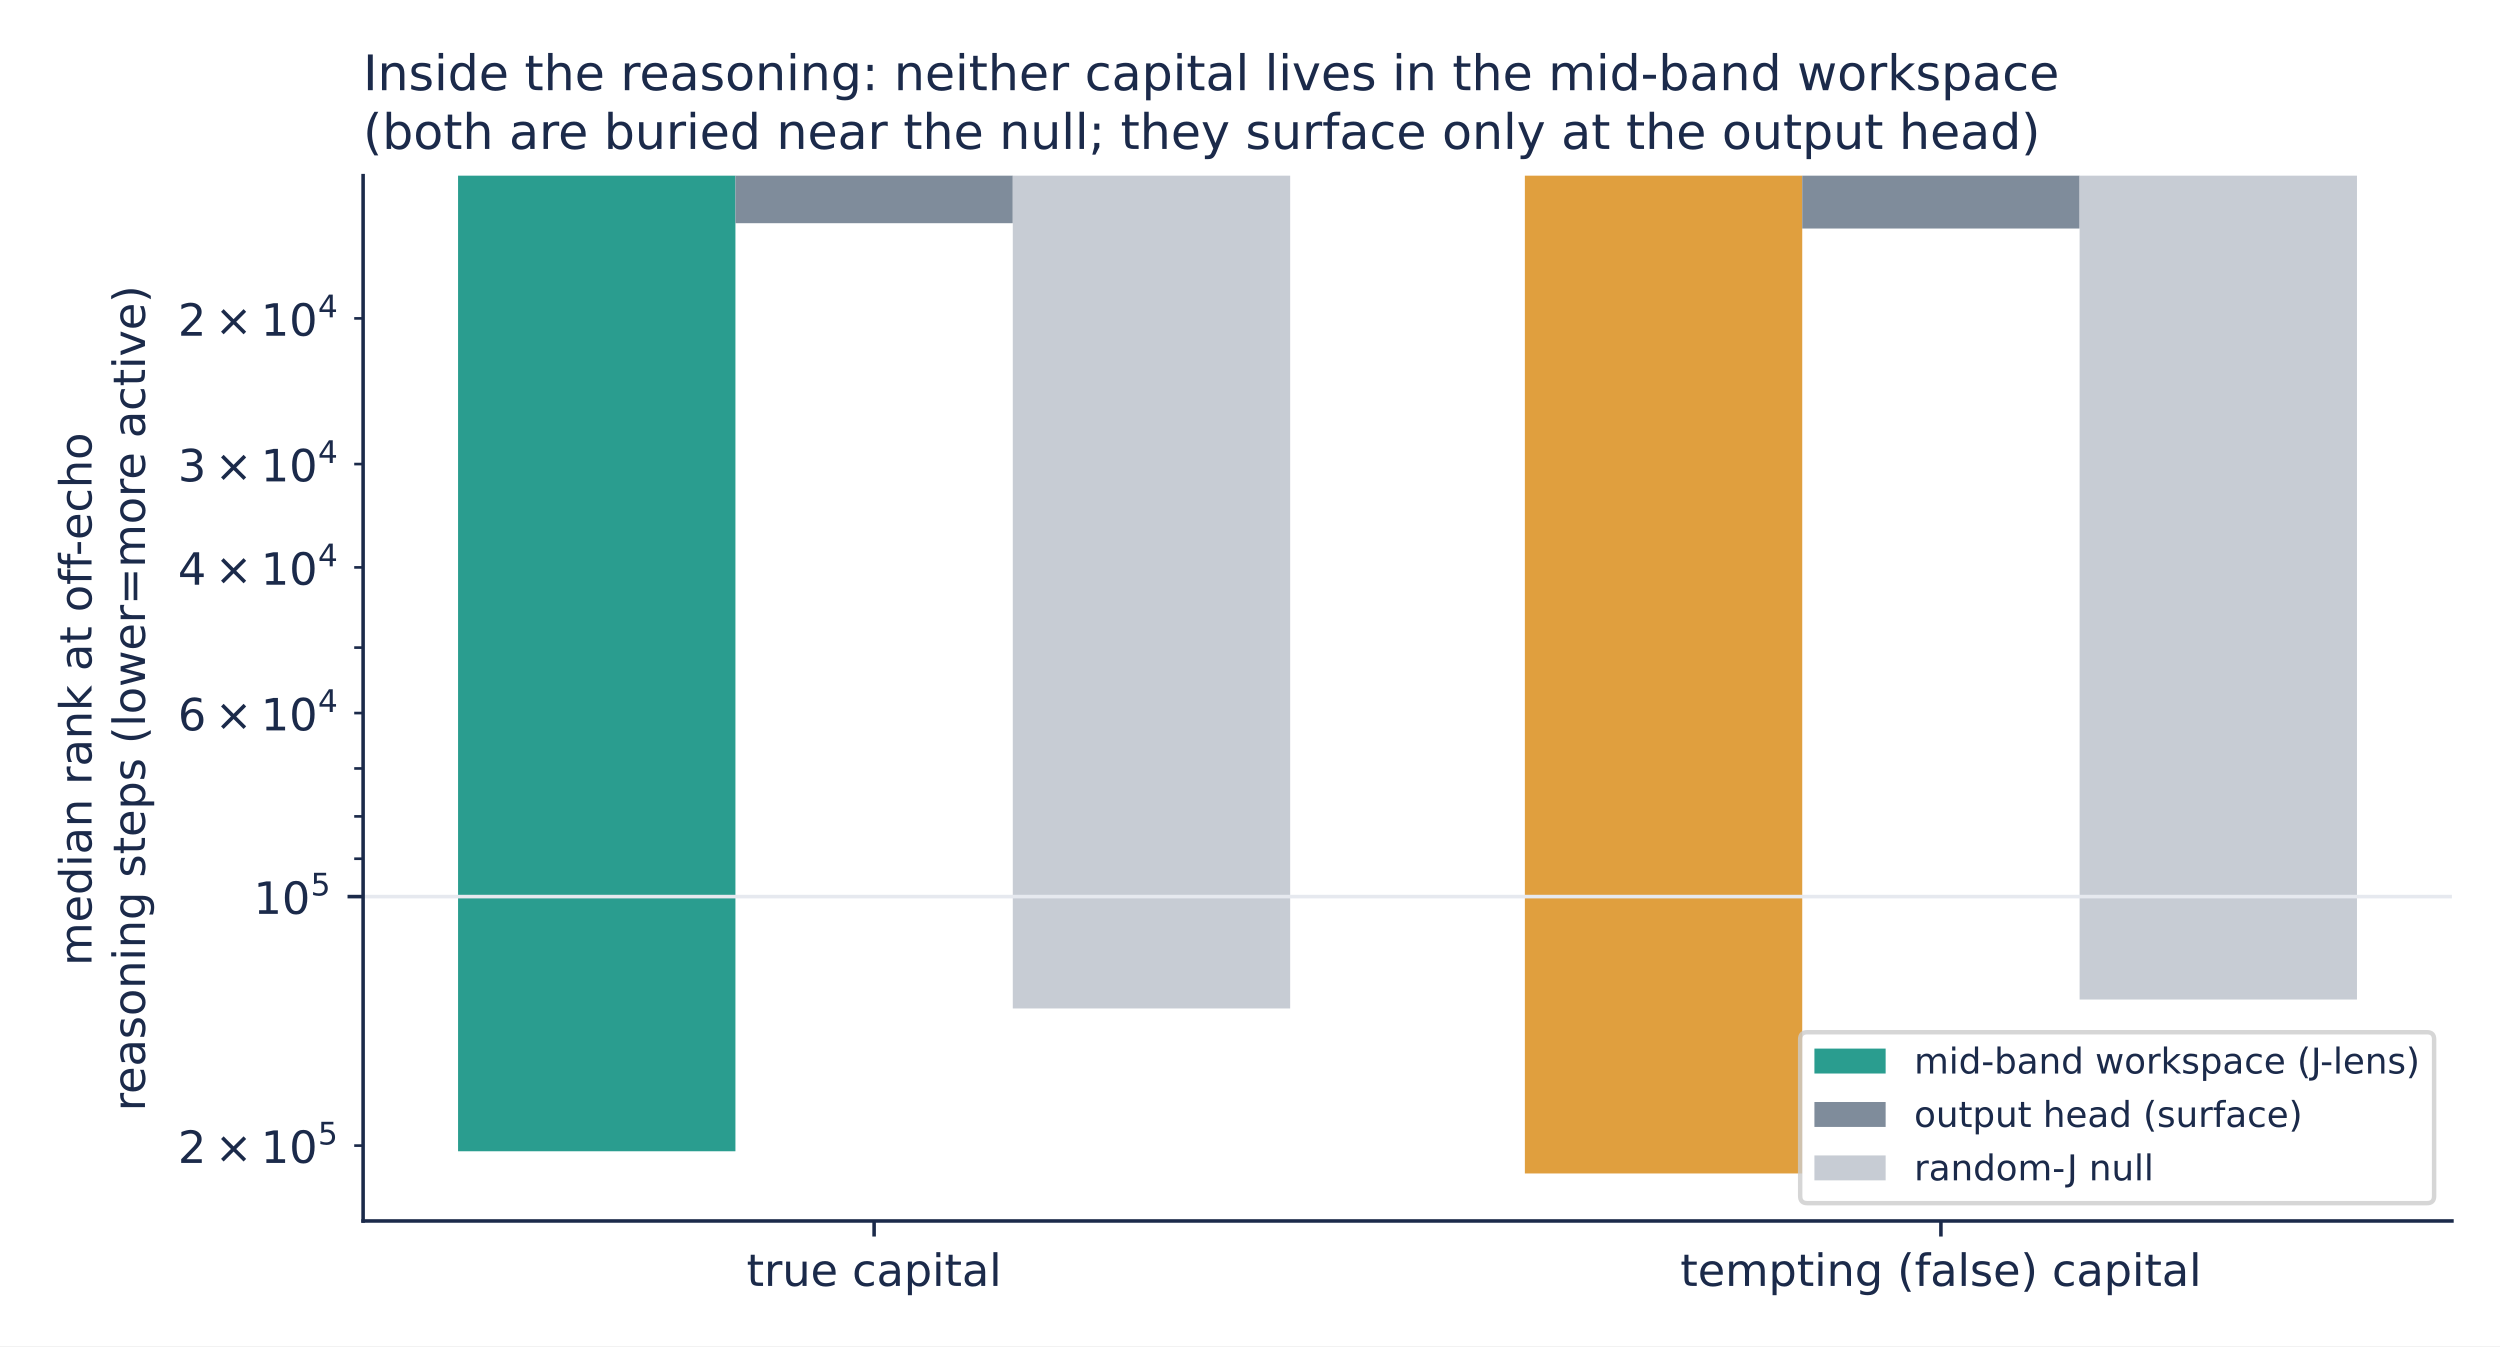
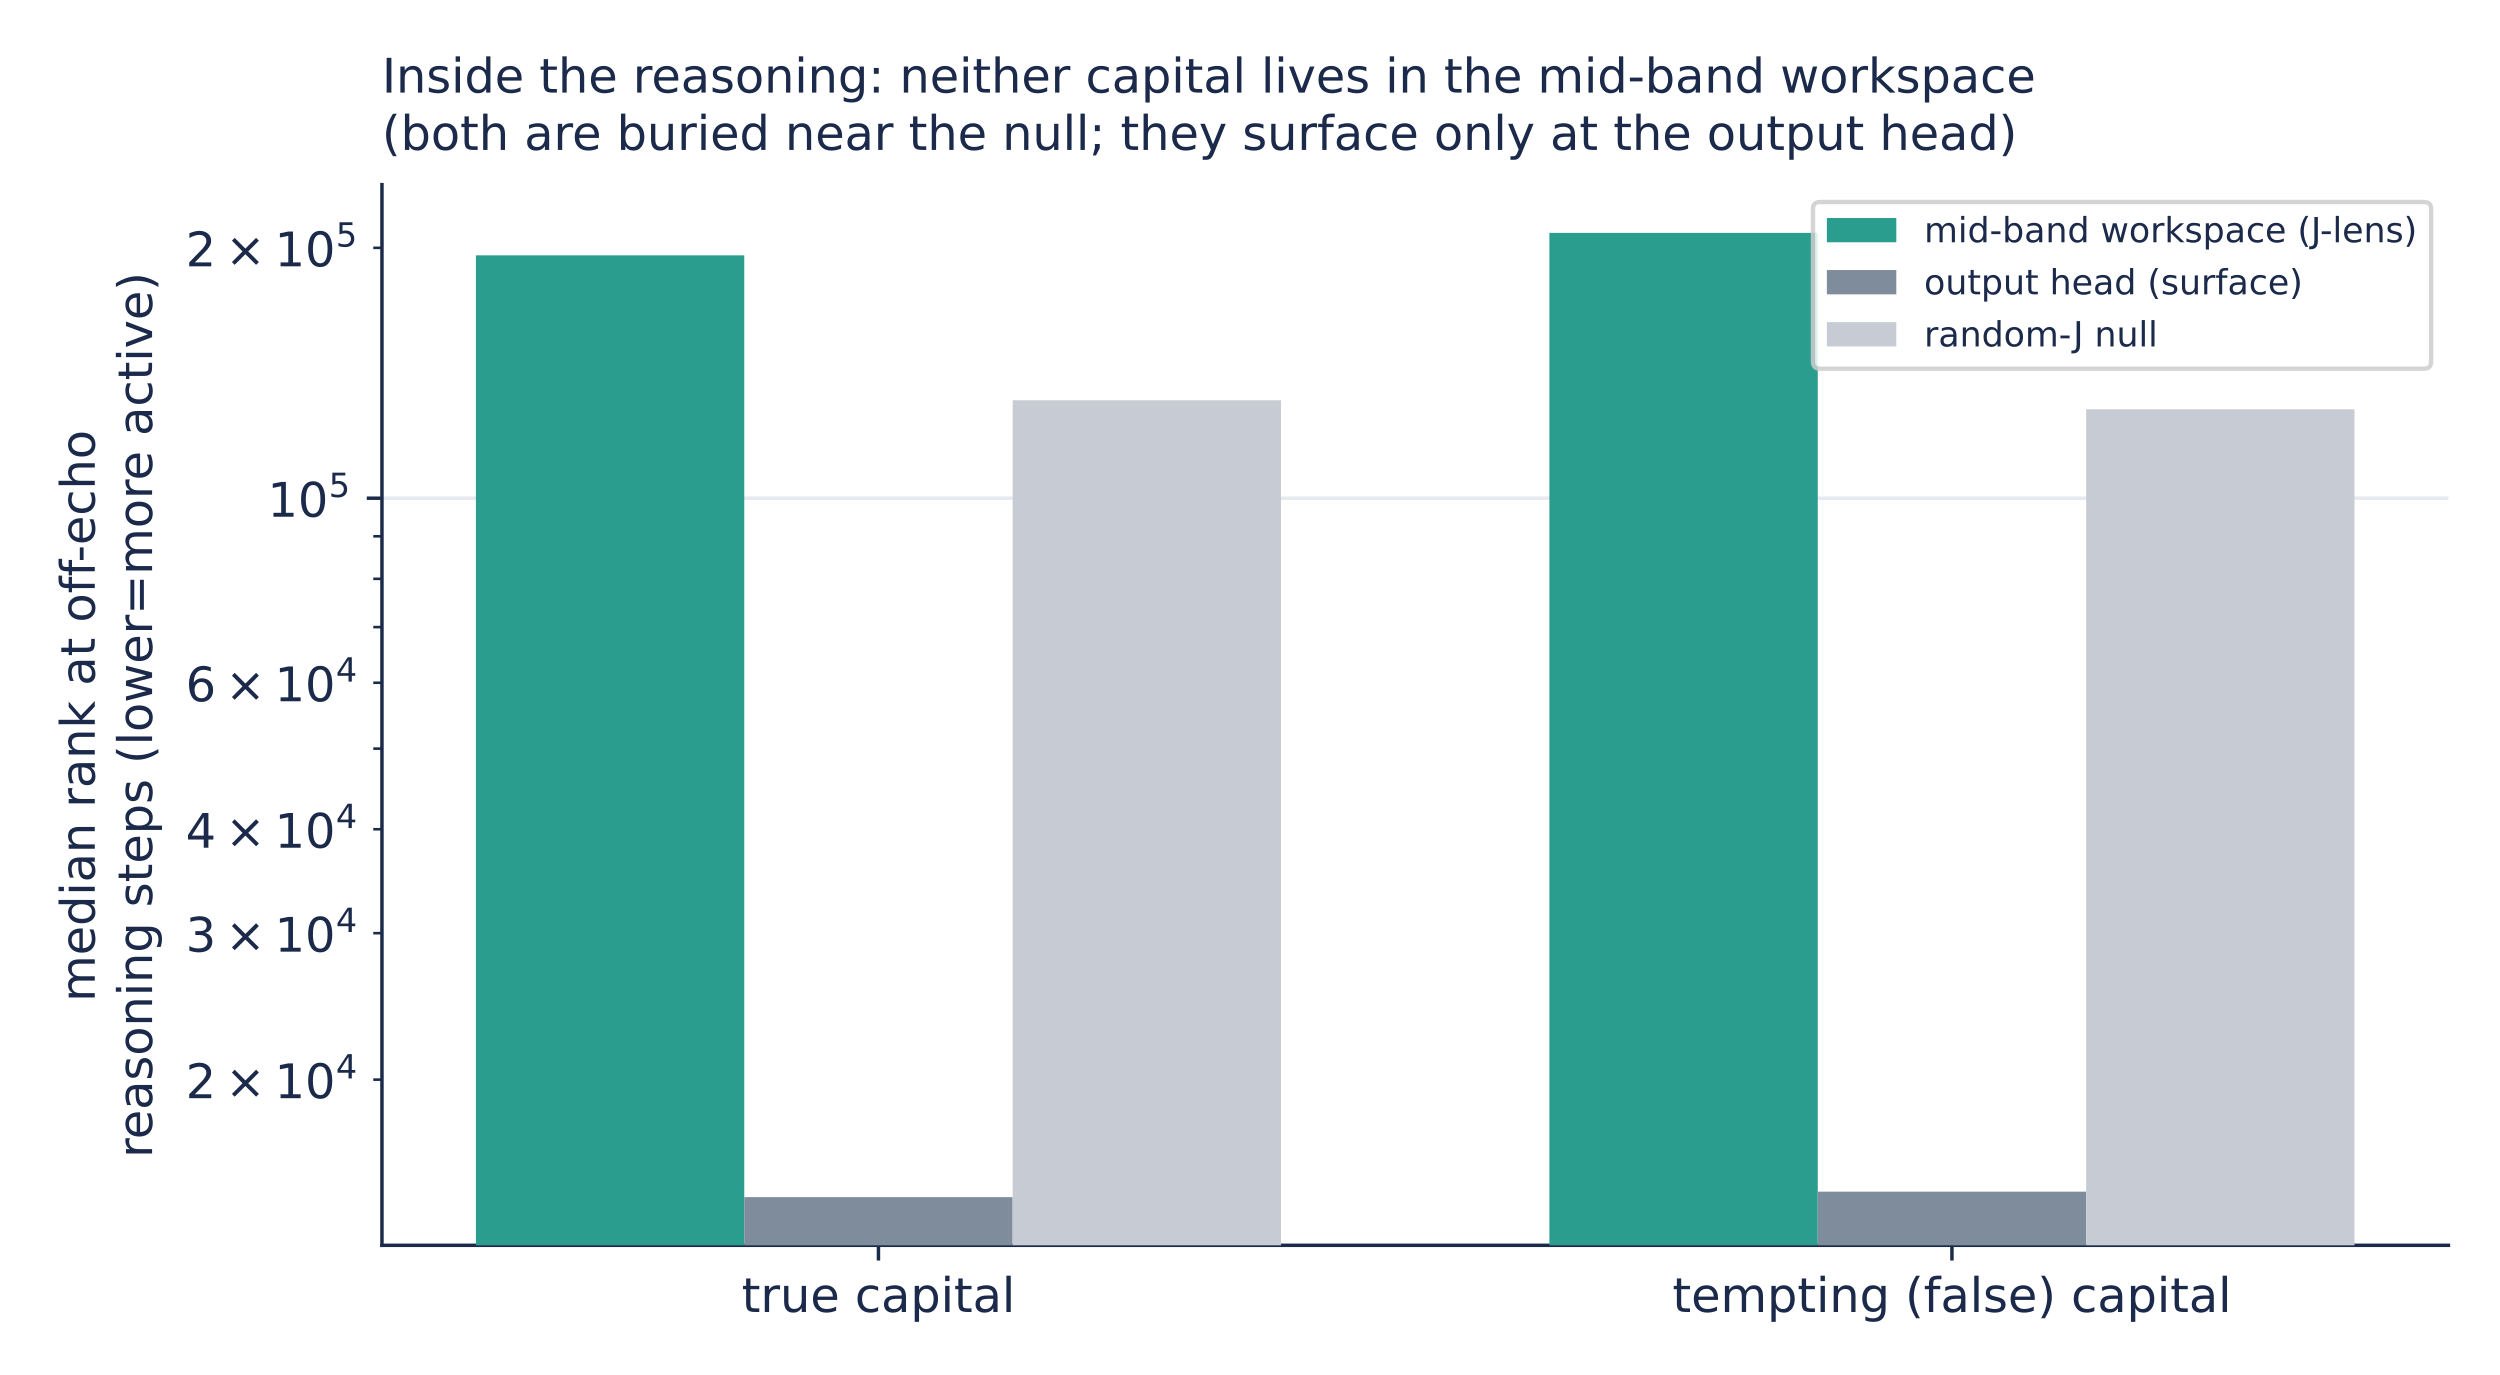
- <svg xmlns="http://www.w3.org/2000/svg" xmlns:xlink="http://www.w3.org/1999/xlink" width="561.6pt" height="302.4pt" viewBox="0 0 561.6 302.4" version="1.1">
+ <svg xmlns="http://www.w3.org/2000/svg" xmlns:xlink="http://www.w3.org/1999/xlink" width="576pt" height="316.8pt" viewBox="0 0 576 316.8" version="1.1">
  <defs>
    <style type="text/css">*{stroke-linejoin: round; stroke-linecap: butt}</style>
  </defs>
  <g id="figure_1">
    <g id="patch_1">
-       <path d="M 0 302.4  L 561.6 302.4  L 561.6 0  L 0 0  z " style="fill: #ffffff" />
+       <path d="M 0 316.8  L 576 316.8  L 576 0  L 0 0  z " style="fill: #ffffff" />
    </g>
    <g id="axes_1">
      <g id="patch_2">
-         <path d="M 81.569 274.278  L 550.8 274.278  L 550.8 39.461  L 81.569 39.461  z " style="fill: #ffffff" />
-       </g>
-       <g id="patch_3">
-         <path d="M 102.897 -186548.871  L 165.206 -186548.871  L 165.206 258.624  L 102.897 258.624  z " clip-path="url(#p6aa1f91bbf)" style="fill: #2a9d8f" />
-       </g>
-       <g id="patch_4">
-         <path d="M 342.546 -186548.871  L 404.854 -186548.871  L 404.854 263.604  L 342.546 263.604  z " clip-path="url(#p6aa1f91bbf)" style="fill: #e09f3e" />
-       </g>
-       <g id="patch_5">
-         <path d="M 165.206 -186548.871  L 227.514 -186548.871  L 227.514 50.134  L 165.206 50.134  z " clip-path="url(#p6aa1f91bbf)" style="fill: #7f8c9b" />
-       </g>
-       <g id="patch_6">
-         <path d="M 404.854 -186548.871  L 467.163 -186548.871  L 467.163 51.343  L 404.854 51.343  z " clip-path="url(#p6aa1f91bbf)" style="fill: #7f8c9b" />
-       </g>
-       <g id="patch_7">
-         <path d="M 227.514 -186548.871  L 289.823 -186548.871  L 289.823 226.543  L 227.514 226.543  z " clip-path="url(#p6aa1f91bbf)" style="fill: #c7ccd4" />
-       </g>
-       <g id="patch_8">
-         <path d="M 467.163 -186548.871  L 529.471 -186548.871  L 529.471 224.542  L 467.163 224.542  z " clip-path="url(#p6aa1f91bbf)" style="fill: #c7ccd4" />
+         <path d="M 88.004 286.92  L 564.12 286.92  L 564.12 42.541  L 88.004 42.541  z " style="fill: #ffffff" />
      </g>
      <g id="matplotlib.axis_1">
        <g id="xtick_1">
          <g id="line2d_1">
            <defs>
-               <path id="md7f29a7786" d="M 0 0  L 0 3.5  " style="stroke: #1b2a4a; stroke-width: 0.8" />
+               <path id="m65ff81817b" d="M 0 0  L 0 3.5  " style="stroke: #1b2a4a; stroke-width: 0.8" />
            </defs>
            <g>
-               <use xlink:href="#md7f29a7786" x="196.36" y="274.278" style="fill: #1b2a4a; stroke: #1b2a4a; stroke-width: 0.8" />
+               <use xlink:href="#m65ff81817b" x="202.396" y="286.92" style="fill: #1b2a4a; stroke: #1b2a4a; stroke-width: 0.8" />
            </g>
          </g>
          <g id="text_1">
-             <text style="font-size: 10px; font-family: 'DejaVu Sans'; text-anchor: middle; fill: #1b2a4a" x="196.36" y="288.876" transform="rotate(-0 196.3601 288.8761)">true capital</text>
+             <text style="font-size: 11px; font-family: 'DejaVu Sans'; text-anchor: middle; fill: #1b2a4a" x="202.396" y="302.278" transform="rotate(-0 202.3957 302.2783)">true capital</text>
          </g>
        </g>
        <g id="xtick_2">
          <g id="line2d_2">
            <g>
-               <use xlink:href="#md7f29a7786" x="436.008" y="274.278" style="fill: #1b2a4a; stroke: #1b2a4a; stroke-width: 0.8" />
+               <use xlink:href="#m65ff81817b" x="449.729" y="286.92" style="fill: #1b2a4a; stroke: #1b2a4a; stroke-width: 0.8" />
            </g>
          </g>
          <g id="text_2">
-             <text style="font-size: 10px; font-family: 'DejaVu Sans'; text-anchor: middle; fill: #1b2a4a" x="436.008" y="288.876" transform="rotate(-0 436.0085 288.8761)">tempting (false) capital</text>
+             <text style="font-size: 11px; font-family: 'DejaVu Sans'; text-anchor: middle; fill: #1b2a4a" x="449.729" y="302.278" transform="rotate(-0 449.7286 302.2783)">tempting (false) capital</text>
          </g>
        </g>
      </g>
      <g id="matplotlib.axis_2">
        <g id="ytick_1">
          <g id="line2d_3">
-             <path d="M 81.569 201.409  L 550.8 201.409  " clip-path="url(#p6aa1f91bbf)" style="fill: none; stroke: #e6e9ef; stroke-width: 0.8; stroke-linecap: square" />
+             <path d="M 88.004 114.79  L 564.12 114.79  " clip-path="url(#p54e82e3587)" style="fill: none; stroke: #e6e9ef; stroke-width: 0.8; stroke-linecap: square" />
          </g>
          <g id="line2d_4">
            <defs>
-               <path id="m127b6182ae" d="M 0 0  L -3.5 0  " style="stroke: #1b2a4a; stroke-width: 0.8" />
+               <path id="m8b7cce7edf" d="M 0 0  L -3.5 0  " style="stroke: #1b2a4a; stroke-width: 0.8" />
            </defs>
            <g>
-               <use xlink:href="#m127b6182ae" x="81.569" y="201.409" style="fill: #1b2a4a; stroke: #1b2a4a; stroke-width: 0.8" />
+               <use xlink:href="#m8b7cce7edf" x="88.004" y="114.79" style="fill: #1b2a4a; stroke: #1b2a4a; stroke-width: 0.8" />
            </g>
          </g>
          <g id="text_3">
-             <g style="fill: #1b2a4a" transform="translate(56.96859 206.0593)">
-               <text>
-                 <tspan x="0" y="-0.762" style="font-size: 10px; font-family: 'DejaVu Sans'; fill: #1b2a4a">1</tspan>
-                 <tspan x="6.362" y="-0.762" style="font-size: 10px; font-family: 'DejaVu Sans'; fill: #1b2a4a">0</tspan>
-                 <tspan x="12.82" y="-4.892" style="font-size: 7px; font-family: 'DejaVu Sans'; fill: #1b2a4a">5</tspan>
+             <g style="fill: #1b2a4a" transform="translate(61.6443 119.9048)">
+               <text>
+                 <tspan x="0" y="-0.846" style="font-size: 11px; font-family: 'DejaVu Sans'; fill: #1b2a4a">1</tspan>
+                 <tspan x="6.999" y="-0.846" style="font-size: 11px; font-family: 'DejaVu Sans'; fill: #1b2a4a">0</tspan>
+                 <tspan x="14.102" y="-5.389" style="font-size: 7.7px; font-family: 'DejaVu Sans'; fill: #1b2a4a">5</tspan>
              </text>
            </g>
          </g>
        </g>
        <g id="ytick_2">
          <g id="line2d_5">
            <defs>
-               <path id="mdf123b82dc" d="M 0 0  L -2 0  " style="stroke: #1b2a4a; stroke-width: 0.6" />
+               <path id="mca2dfddaf1" d="M 0 0  L -2 0  " style="stroke: #1b2a4a; stroke-width: 0.6" />
            </defs>
            <g>
-               <use xlink:href="#mdf123b82dc" x="81.569" y="71.526" style="fill: #1b2a4a; stroke: #1b2a4a; stroke-width: 0.6" />
+               <use xlink:href="#mca2dfddaf1" x="88.004" y="248.752" style="fill: #1b2a4a; stroke: #1b2a4a; stroke-width: 0.6" />
            </g>
          </g>
          <g id="text_4">
-             <g style="fill: #1b2a4a" transform="translate(39.96859 76.17583)">
-               <text>
-                 <tspan x="0" y="-0.762" style="font-size: 10px; font-family: 'DejaVu Sans'; fill: #1b2a4a">2</tspan>
-                 <tspan x="8.311" y="-0.762" style="font-size: 10px; font-family: 'DejaVu Sans'; fill: #1b2a4a">×</tspan>
-                 <tspan x="18.638" y="-0.762" style="font-size: 10px; font-family: 'DejaVu Sans'; fill: #1b2a4a">1</tspan>
-                 <tspan x="25" y="-0.762" style="font-size: 10px; font-family: 'DejaVu Sans'; fill: #1b2a4a">0</tspan>
-                 <tspan x="31.458" y="-4.892" style="font-size: 7px; font-family: 'DejaVu Sans'; fill: #1b2a4a">4</tspan>
+             <g style="fill: #1b2a4a" transform="translate(42.7843 253.8665)">
+               <text>
+                 <tspan x="0" y="-0.846" style="font-size: 11px; font-family: 'DejaVu Sans'; fill: #1b2a4a">2</tspan>
+                 <tspan x="9.142" y="-0.846" style="font-size: 11px; font-family: 'DejaVu Sans'; fill: #1b2a4a">×</tspan>
+                 <tspan x="20.501" y="-0.846" style="font-size: 11px; font-family: 'DejaVu Sans'; fill: #1b2a4a">1</tspan>
+                 <tspan x="27.5" y="-0.846" style="font-size: 11px; font-family: 'DejaVu Sans'; fill: #1b2a4a">0</tspan>
+                 <tspan x="34.604" y="-5.389" style="font-size: 7.7px; font-family: 'DejaVu Sans'; fill: #1b2a4a">4</tspan>
              </text>
            </g>
          </g>
        </g>
        <g id="ytick_3">
          <g id="line2d_6">
            <g>
-               <use xlink:href="#mdf123b82dc" x="81.569" y="104.247" style="fill: #1b2a4a; stroke: #1b2a4a; stroke-width: 0.6" />
+               <use xlink:href="#mca2dfddaf1" x="88.004" y="215.003" style="fill: #1b2a4a; stroke: #1b2a4a; stroke-width: 0.6" />
            </g>
          </g>
          <g id="text_5">
-             <g style="fill: #1b2a4a" transform="translate(39.96859 108.8973)">
-               <text>
-                 <tspan x="0" y="-0.762" style="font-size: 10px; font-family: 'DejaVu Sans'; fill: #1b2a4a">3</tspan>
-                 <tspan x="8.311" y="-0.762" style="font-size: 10px; font-family: 'DejaVu Sans'; fill: #1b2a4a">×</tspan>
-                 <tspan x="18.638" y="-0.762" style="font-size: 10px; font-family: 'DejaVu Sans'; fill: #1b2a4a">1</tspan>
-                 <tspan x="25" y="-0.762" style="font-size: 10px; font-family: 'DejaVu Sans'; fill: #1b2a4a">0</tspan>
-                 <tspan x="31.458" y="-4.892" style="font-size: 7px; font-family: 'DejaVu Sans'; fill: #1b2a4a">4</tspan>
+             <g style="fill: #1b2a4a" transform="translate(42.7843 220.1176)">
+               <text>
+                 <tspan x="0" y="-0.846" style="font-size: 11px; font-family: 'DejaVu Sans'; fill: #1b2a4a">3</tspan>
+                 <tspan x="9.142" y="-0.846" style="font-size: 11px; font-family: 'DejaVu Sans'; fill: #1b2a4a">×</tspan>
+                 <tspan x="20.501" y="-0.846" style="font-size: 11px; font-family: 'DejaVu Sans'; fill: #1b2a4a">1</tspan>
+                 <tspan x="27.5" y="-0.846" style="font-size: 11px; font-family: 'DejaVu Sans'; fill: #1b2a4a">0</tspan>
+                 <tspan x="34.604" y="-5.389" style="font-size: 7.7px; font-family: 'DejaVu Sans'; fill: #1b2a4a">4</tspan>
              </text>
            </g>
          </g>
        </g>
        <g id="ytick_4">
          <g id="line2d_7">
            <g>
-               <use xlink:href="#mdf123b82dc" x="81.569" y="127.464" style="fill: #1b2a4a; stroke: #1b2a4a; stroke-width: 0.6" />
+               <use xlink:href="#mca2dfddaf1" x="88.004" y="191.057" style="fill: #1b2a4a; stroke: #1b2a4a; stroke-width: 0.6" />
            </g>
          </g>
          <g id="text_6">
-             <g style="fill: #1b2a4a" transform="translate(39.96859 132.1136)">
-               <text>
-                 <tspan x="0" y="-0.762" style="font-size: 10px; font-family: 'DejaVu Sans'; fill: #1b2a4a">4</tspan>
-                 <tspan x="8.311" y="-0.762" style="font-size: 10px; font-family: 'DejaVu Sans'; fill: #1b2a4a">×</tspan>
-                 <tspan x="18.638" y="-0.762" style="font-size: 10px; font-family: 'DejaVu Sans'; fill: #1b2a4a">1</tspan>
-                 <tspan x="25" y="-0.762" style="font-size: 10px; font-family: 'DejaVu Sans'; fill: #1b2a4a">0</tspan>
-                 <tspan x="31.458" y="-4.892" style="font-size: 7px; font-family: 'DejaVu Sans'; fill: #1b2a4a">4</tspan>
+             <g style="fill: #1b2a4a" transform="translate(42.7843 196.1723)">
+               <text>
+                 <tspan x="0" y="-0.846" style="font-size: 11px; font-family: 'DejaVu Sans'; fill: #1b2a4a">4</tspan>
+                 <tspan x="9.142" y="-0.846" style="font-size: 11px; font-family: 'DejaVu Sans'; fill: #1b2a4a">×</tspan>
+                 <tspan x="20.501" y="-0.846" style="font-size: 11px; font-family: 'DejaVu Sans'; fill: #1b2a4a">1</tspan>
+                 <tspan x="27.5" y="-0.846" style="font-size: 11px; font-family: 'DejaVu Sans'; fill: #1b2a4a">0</tspan>
+                 <tspan x="34.604" y="-5.389" style="font-size: 7.7px; font-family: 'DejaVu Sans'; fill: #1b2a4a">4</tspan>
              </text>
            </g>
          </g>
        </g>
        <g id="ytick_5">
          <g id="line2d_8">
            <g>
-               <use xlink:href="#mdf123b82dc" x="81.569" y="145.472" style="fill: #1b2a4a; stroke: #1b2a4a; stroke-width: 0.6" />
+               <use xlink:href="#mca2dfddaf1" x="88.004" y="172.484" style="fill: #1b2a4a; stroke: #1b2a4a; stroke-width: 0.6" />
            </g>
          </g>
        </g>
        <g id="ytick_6">
          <g id="line2d_9">
            <g>
-               <use xlink:href="#mdf123b82dc" x="81.569" y="160.185" style="fill: #1b2a4a; stroke: #1b2a4a; stroke-width: 0.6" />
+               <use xlink:href="#mca2dfddaf1" x="88.004" y="157.308" style="fill: #1b2a4a; stroke: #1b2a4a; stroke-width: 0.6" />
            </g>
          </g>
          <g id="text_7">
-             <g style="fill: #1b2a4a" transform="translate(39.96859 164.8351)">
-               <text>
-                 <tspan x="0" y="-0.762" style="font-size: 10px; font-family: 'DejaVu Sans'; fill: #1b2a4a">6</tspan>
-                 <tspan x="8.311" y="-0.762" style="font-size: 10px; font-family: 'DejaVu Sans'; fill: #1b2a4a">×</tspan>
-                 <tspan x="18.638" y="-0.762" style="font-size: 10px; font-family: 'DejaVu Sans'; fill: #1b2a4a">1</tspan>
-                 <tspan x="25" y="-0.762" style="font-size: 10px; font-family: 'DejaVu Sans'; fill: #1b2a4a">0</tspan>
-                 <tspan x="31.458" y="-4.892" style="font-size: 7px; font-family: 'DejaVu Sans'; fill: #1b2a4a">4</tspan>
+             <g style="fill: #1b2a4a" transform="translate(42.7843 162.4234)">
+               <text>
+                 <tspan x="0" y="-0.846" style="font-size: 11px; font-family: 'DejaVu Sans'; fill: #1b2a4a">6</tspan>
+                 <tspan x="9.142" y="-0.846" style="font-size: 11px; font-family: 'DejaVu Sans'; fill: #1b2a4a">×</tspan>
+                 <tspan x="20.501" y="-0.846" style="font-size: 11px; font-family: 'DejaVu Sans'; fill: #1b2a4a">1</tspan>
+                 <tspan x="27.5" y="-0.846" style="font-size: 11px; font-family: 'DejaVu Sans'; fill: #1b2a4a">0</tspan>
+                 <tspan x="34.604" y="-5.389" style="font-size: 7.7px; font-family: 'DejaVu Sans'; fill: #1b2a4a">4</tspan>
              </text>
            </g>
          </g>
        </g>
        <g id="ytick_7">
          <g id="line2d_10">
            <g>
-               <use xlink:href="#mdf123b82dc" x="81.569" y="172.625" style="fill: #1b2a4a; stroke: #1b2a4a; stroke-width: 0.6" />
+               <use xlink:href="#mca2dfddaf1" x="88.004" y="144.478" style="fill: #1b2a4a; stroke: #1b2a4a; stroke-width: 0.6" />
            </g>
          </g>
        </g>
        <g id="ytick_8">
          <g id="line2d_11">
            <g>
-               <use xlink:href="#mdf123b82dc" x="81.569" y="183.401" style="fill: #1b2a4a; stroke: #1b2a4a; stroke-width: 0.6" />
+               <use xlink:href="#mca2dfddaf1" x="88.004" y="133.363" style="fill: #1b2a4a; stroke: #1b2a4a; stroke-width: 0.6" />
            </g>
          </g>
        </g>
        <g id="ytick_9">
          <g id="line2d_12">
            <g>
-               <use xlink:href="#mdf123b82dc" x="81.569" y="192.907" style="fill: #1b2a4a; stroke: #1b2a4a; stroke-width: 0.6" />
+               <use xlink:href="#mca2dfddaf1" x="88.004" y="123.559" style="fill: #1b2a4a; stroke: #1b2a4a; stroke-width: 0.6" />
            </g>
          </g>
        </g>
        <g id="ytick_10">
          <g id="line2d_13">
            <g>
-               <use xlink:href="#mdf123b82dc" x="81.569" y="257.347" style="fill: #1b2a4a; stroke: #1b2a4a; stroke-width: 0.6" />
+               <use xlink:href="#mca2dfddaf1" x="88.004" y="57.096" style="fill: #1b2a4a; stroke: #1b2a4a; stroke-width: 0.6" />
            </g>
          </g>
          <g id="text_8">
-             <g style="fill: #1b2a4a" transform="translate(39.96859 261.997)">
-               <text>
-                 <tspan x="0" y="-0.762" style="font-size: 10px; font-family: 'DejaVu Sans'; fill: #1b2a4a">2</tspan>
-                 <tspan x="8.311" y="-0.762" style="font-size: 10px; font-family: 'DejaVu Sans'; fill: #1b2a4a">×</tspan>
-                 <tspan x="18.638" y="-0.762" style="font-size: 10px; font-family: 'DejaVu Sans'; fill: #1b2a4a">1</tspan>
-                 <tspan x="25" y="-0.762" style="font-size: 10px; font-family: 'DejaVu Sans'; fill: #1b2a4a">0</tspan>
-                 <tspan x="31.458" y="-4.892" style="font-size: 7px; font-family: 'DejaVu Sans'; fill: #1b2a4a">5</tspan>
+             <g style="fill: #1b2a4a" transform="translate(42.7843 62.21061)">
+               <text>
+                 <tspan x="0" y="-0.846" style="font-size: 11px; font-family: 'DejaVu Sans'; fill: #1b2a4a">2</tspan>
+                 <tspan x="9.142" y="-0.846" style="font-size: 11px; font-family: 'DejaVu Sans'; fill: #1b2a4a">×</tspan>
+                 <tspan x="20.501" y="-0.846" style="font-size: 11px; font-family: 'DejaVu Sans'; fill: #1b2a4a">1</tspan>
+                 <tspan x="27.5" y="-0.846" style="font-size: 11px; font-family: 'DejaVu Sans'; fill: #1b2a4a">0</tspan>
+                 <tspan x="34.604" y="-5.389" style="font-size: 7.7px; font-family: 'DejaVu Sans'; fill: #1b2a4a">5</tspan>
              </text>
            </g>
          </g>
        </g>
        <g id="text_9">
-           <text style="font-size: 10px; font-family: 'DejaVu Sans'; fill: #1b2a4a" transform="translate(20.56254 216.9488) rotate(-90)">median rank at off-echo</text>
-           <text style="font-size: 10px; font-family: 'DejaVu Sans'; fill: #1b2a4a" transform="translate(32.56527 249.6184) rotate(-90)">reasoning steps (lower=more active)</text>
-         </g>
+           <text style="font-size: 11px; font-family: 'DejaVu Sans'; fill: #1b2a4a" transform="translate(21.83764 230.818) rotate(-90)">median rank at off-echo</text>
+           <text style="font-size: 11px; font-family: 'DejaVu Sans'; fill: #1b2a4a" transform="translate(35.04064 266.7545) rotate(-90)">reasoning steps (lower=more active)</text>
+         </g>
+       </g>
+       <g id="patch_3">
+         <path d="M 88.004 286.92  L 88.004 42.541  " style="fill: none; stroke: #1b2a4a; stroke-width: 0.8; stroke-linejoin: miter; stroke-linecap: square" />
+       </g>
+       <g id="patch_4">
+         <path d="M 88.004 286.92  L 564.12 286.92  " style="fill: none; stroke: #1b2a4a; stroke-width: 0.8; stroke-linejoin: miter; stroke-linecap: square" />
+       </g>
+       <g id="patch_5">
+         <path d="M 109.646 192728.982  L 171.479 192728.982  L 171.479 58.832  L 109.646 58.832  z " clip-path="url(#p54e82e3587)" style="fill: #2a9d8f" />
+       </g>
+       <g id="patch_6">
+         <path d="M 356.979 192728.982  L 418.812 192728.982  L 418.812 53.649  L 356.979 53.649  z " clip-path="url(#p54e82e3587)" style="fill: #2a9d8f" />
+       </g>
+       <g id="patch_7">
+         <path d="M 171.479 192728.982  L 233.312 192728.982  L 233.312 275.812  L 171.479 275.812  z " clip-path="url(#p54e82e3587)" style="fill: #7f8c9b" />
+       </g>
+       <g id="patch_8">
+         <path d="M 418.812 192728.982  L 480.645 192728.982  L 480.645 274.554  L 418.812 274.554  z " clip-path="url(#p54e82e3587)" style="fill: #7f8c9b" />
      </g>
      <g id="patch_9">
-         <path d="M 81.569 274.278  L 81.569 39.461  " style="fill: none; stroke: #1b2a4a; stroke-width: 0.8; stroke-linejoin: miter; stroke-linecap: square" />
+         <path d="M 233.312 192728.982  L 295.146 192728.982  L 295.146 92.22  L 233.312 92.22  z " clip-path="url(#p54e82e3587)" style="fill: #c7ccd4" />
      </g>
      <g id="patch_10">
-         <path d="M 81.569 274.278  L 550.8 274.278  " style="fill: none; stroke: #1b2a4a; stroke-width: 0.8; stroke-linejoin: miter; stroke-linecap: square" />
+         <path d="M 480.645 192728.982  L 542.478 192728.982  L 542.478 94.302  L 480.645 94.302  z " clip-path="url(#p54e82e3587)" style="fill: #c7ccd4" />
      </g>
      <g id="text_10">
-         <text style="font-size: 11px; font-family: 'DejaVu Sans'; fill: #1b2a4a" transform="translate(81.56859 20.25764)">Inside the reasoning: neither capital lives in the mid-band workspace</text>
-         <text style="font-size: 11px; font-family: 'DejaVu Sans'; fill: #1b2a4a" transform="translate(81.56859 33.46064)">(both are buried near the null; they surface only at the output head)</text>
+         <text style="font-size: 11px; font-family: 'DejaVu Sans'; fill: #1b2a4a" transform="translate(88.0043 21.33764)">Inside the reasoning: neither capital lives in the mid-band workspace</text>
+         <text style="font-size: 11px; font-family: 'DejaVu Sans'; fill: #1b2a4a" transform="translate(88.0043 34.54064)">(both are buried near the null; they surface only at the output head)</text>
      </g>
      <g id="legend_1">
        <g id="patch_11">
-           <path d="M 405.99 270.278  L 545.2 270.278  Q 546.8 270.278 546.8 268.678  L 546.8 233.476  Q 546.8 231.876 545.2 231.876  L 405.99 231.876  Q 404.39 231.876 404.39 233.476  L 404.39 268.678  Q 404.39 270.278 405.99 270.278  z " style="fill: #ffffff; opacity: 0.8; stroke: #cccccc; stroke-linejoin: miter" />
+           <path d="M 419.31 84.943  L 558.52 84.943  Q 560.12 84.943 560.12 83.343  L 560.12 48.141  Q 560.12 46.541 558.52 46.541  L 419.31 46.541  Q 417.71 46.541 417.71 48.141  L 417.71 83.343  Q 417.71 84.943 419.31 84.943  z " style="fill: #ffffff; opacity: 0.85; stroke: #cccccc; stroke-linejoin: miter" />
        </g>
        <g id="patch_12">
-           <path d="M 407.59 241.155  L 423.59 241.155  L 423.59 235.555  L 407.59 235.555  z " style="fill: #2a9d8f" />
+           <path d="M 420.91 55.819  L 436.91 55.819  L 436.91 50.219  L 420.91 50.219  z " style="fill: #2a9d8f" />
        </g>
        <g id="text_11">
-           <text style="font-size: 8px; font-family: 'DejaVu Sans'; text-anchor: start; fill: #1b2a4a" x="429.99" y="241.155" transform="rotate(-0 429.99 241.1545)">mid-band workspace (J-lens)</text>
+           <text style="font-size: 8px; font-family: 'DejaVu Sans'; text-anchor: start; fill: #1b2a4a" x="443.31" y="55.819" transform="rotate(-0 443.31 55.8194)">mid-band workspace (J-lens)</text>
        </g>
        <g id="patch_13">
-           <path d="M 407.59 253.155  L 423.59 253.155  L 423.59 247.555  L 407.59 247.555  z " style="fill: #7f8c9b" />
+           <path d="M 420.91 67.82  L 436.91 67.82  L 436.91 62.22  L 420.91 62.22  z " style="fill: #7f8c9b" />
        </g>
        <g id="text_12">
-           <text style="font-size: 8px; font-family: 'DejaVu Sans'; text-anchor: start; fill: #1b2a4a" x="429.99" y="253.155" transform="rotate(-0 429.99 253.1552)">output head (surface)</text>
+           <text style="font-size: 8px; font-family: 'DejaVu Sans'; text-anchor: start; fill: #1b2a4a" x="443.31" y="67.82" transform="rotate(-0 443.31 67.82002)">output head (surface)</text>
        </g>
        <g id="patch_14">
-           <path d="M 407.59 265.156  L 423.59 265.156  L 423.59 259.556  L 407.59 259.556  z " style="fill: #c7ccd4" />
+           <path d="M 420.91 79.821  L 436.91 79.821  L 436.91 74.221  L 420.91 74.221  z " style="fill: #c7ccd4" />
        </g>
        <g id="text_13">
-           <text style="font-size: 8px; font-family: 'DejaVu Sans'; text-anchor: start; fill: #1b2a4a" x="429.99" y="265.156" transform="rotate(-0 429.99 265.1558)">random-J null</text>
+           <text style="font-size: 8px; font-family: 'DejaVu Sans'; text-anchor: start; fill: #1b2a4a" x="443.31" y="79.821" transform="rotate(-0 443.31 79.82064)">random-J null</text>
        </g>
      </g>
    </g>
  </g>
  <defs>
-     <clipPath id="p6aa1f91bbf">
-       <rect x="81.569" y="39.461" width="469.231" height="234.817" />
+     <clipPath id="p54e82e3587">
+       <rect x="88.004" y="42.541" width="476.116" height="244.379" />
    </clipPath>
  </defs>
</svg>
